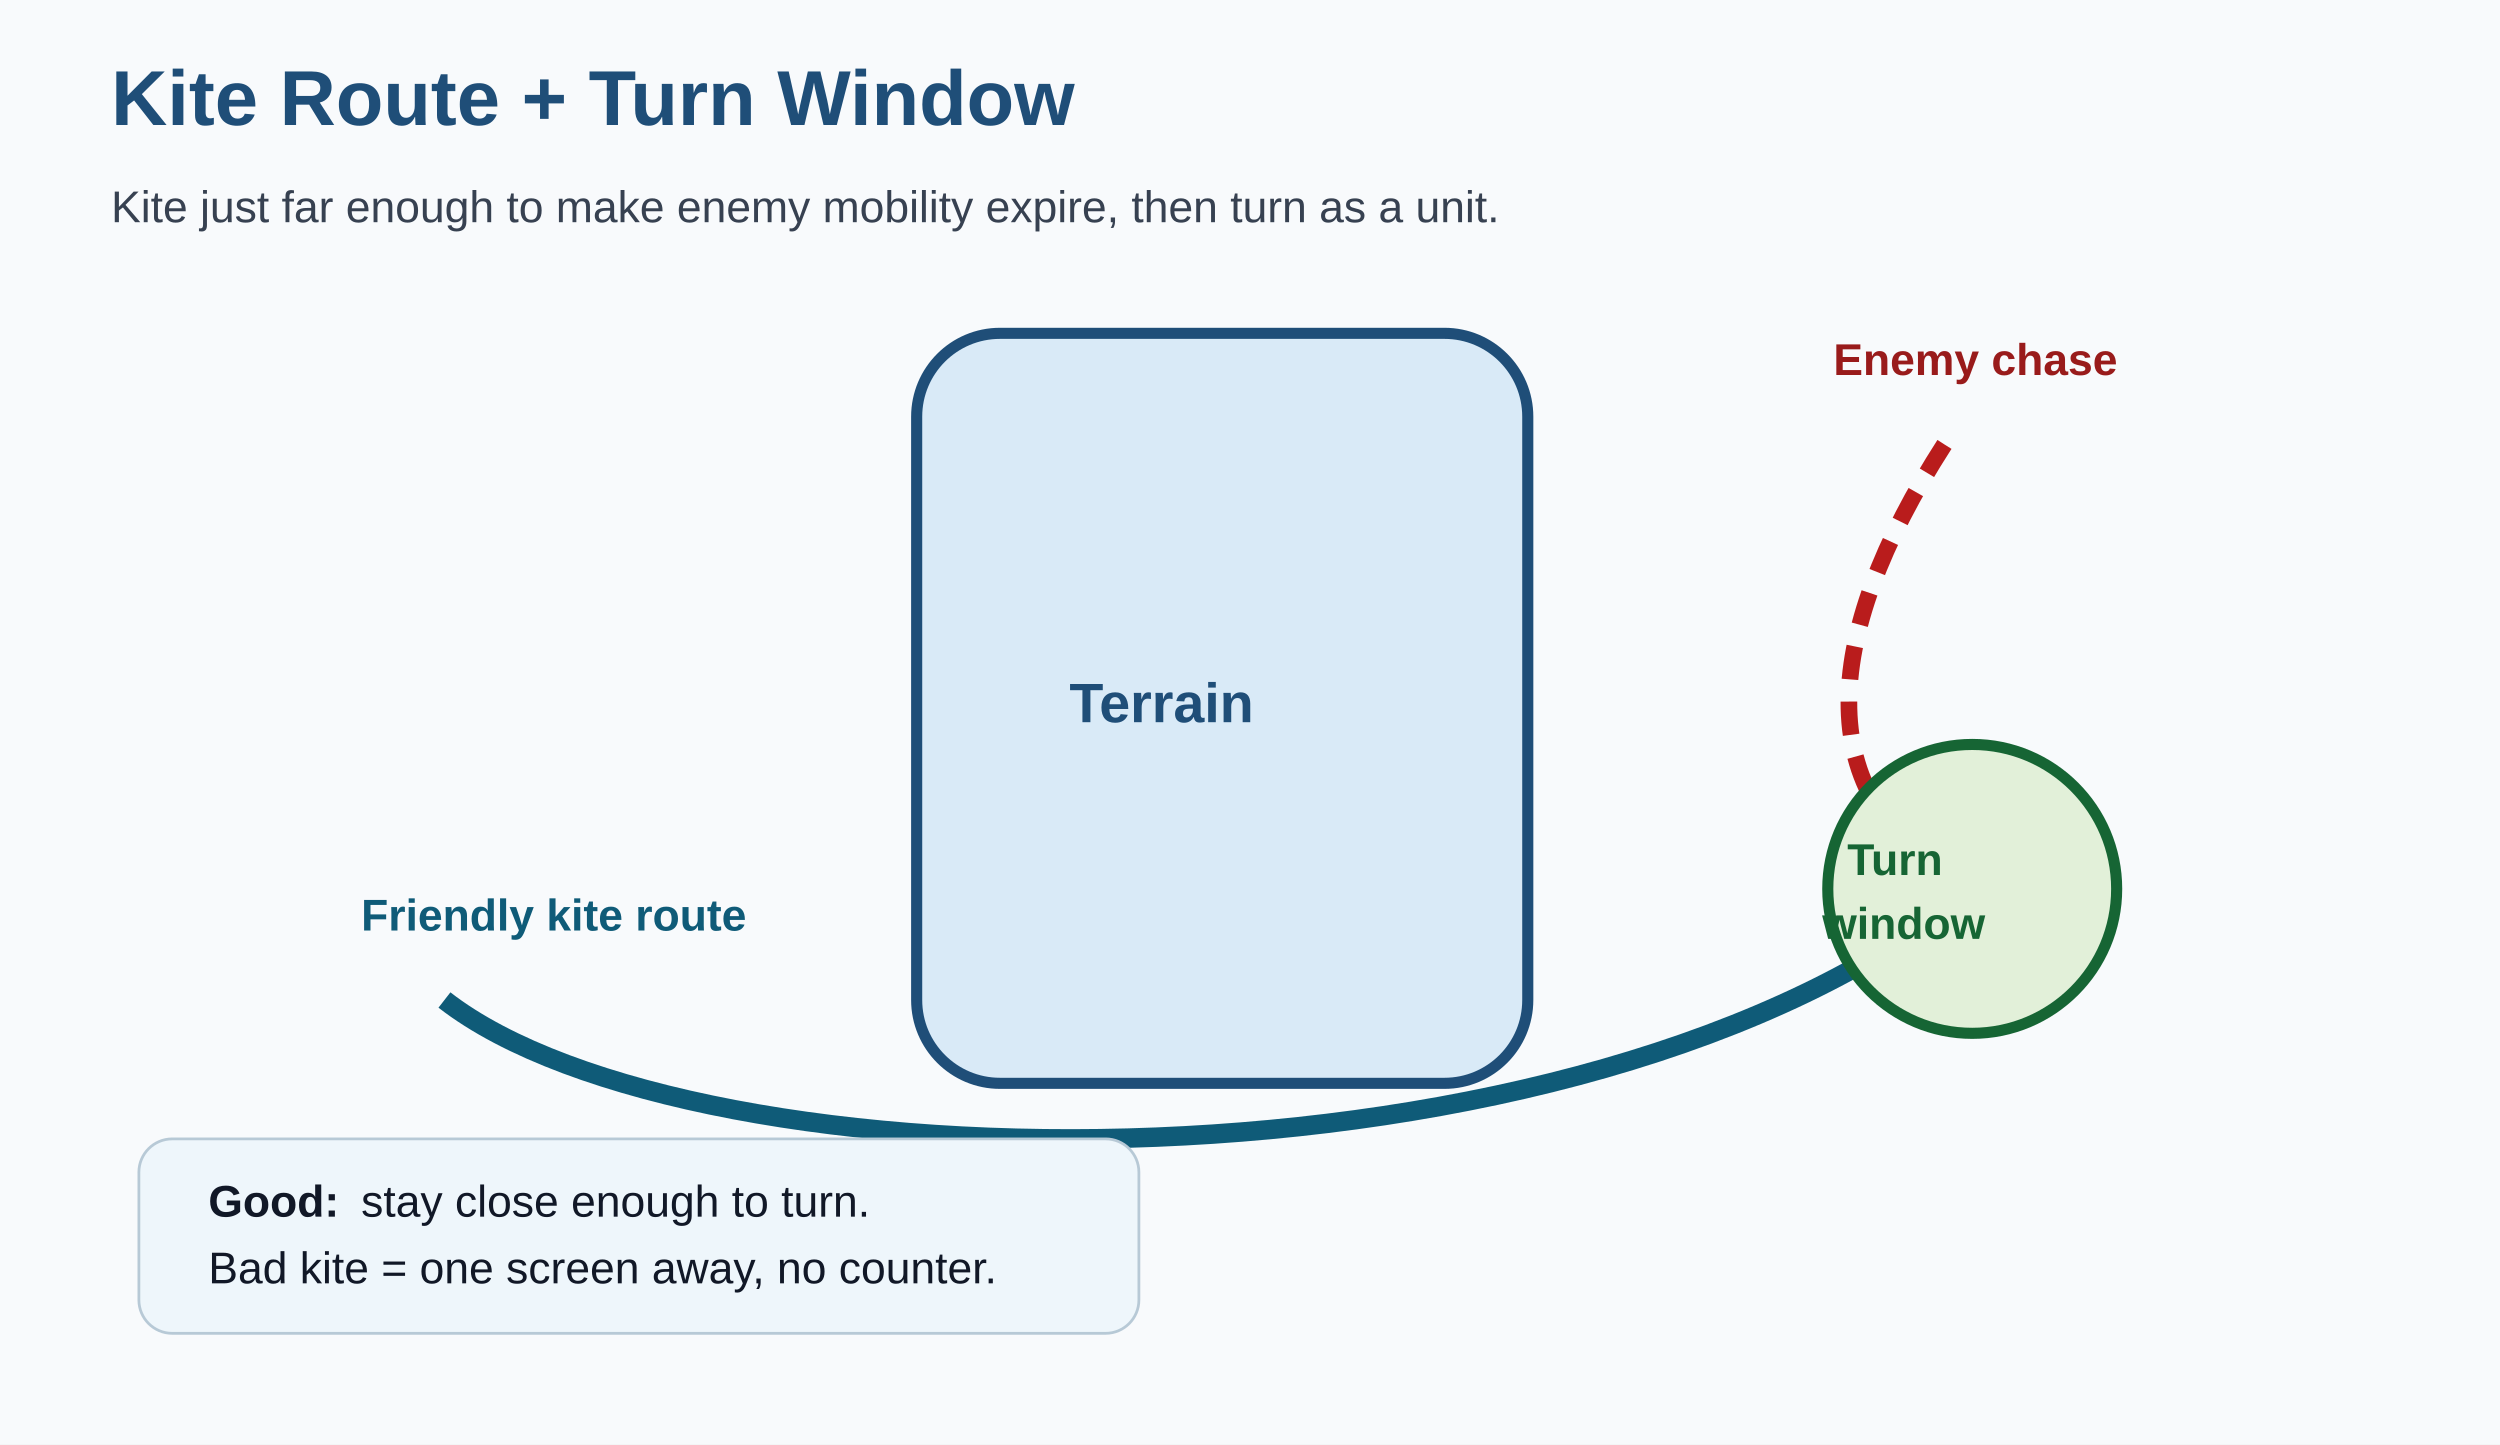
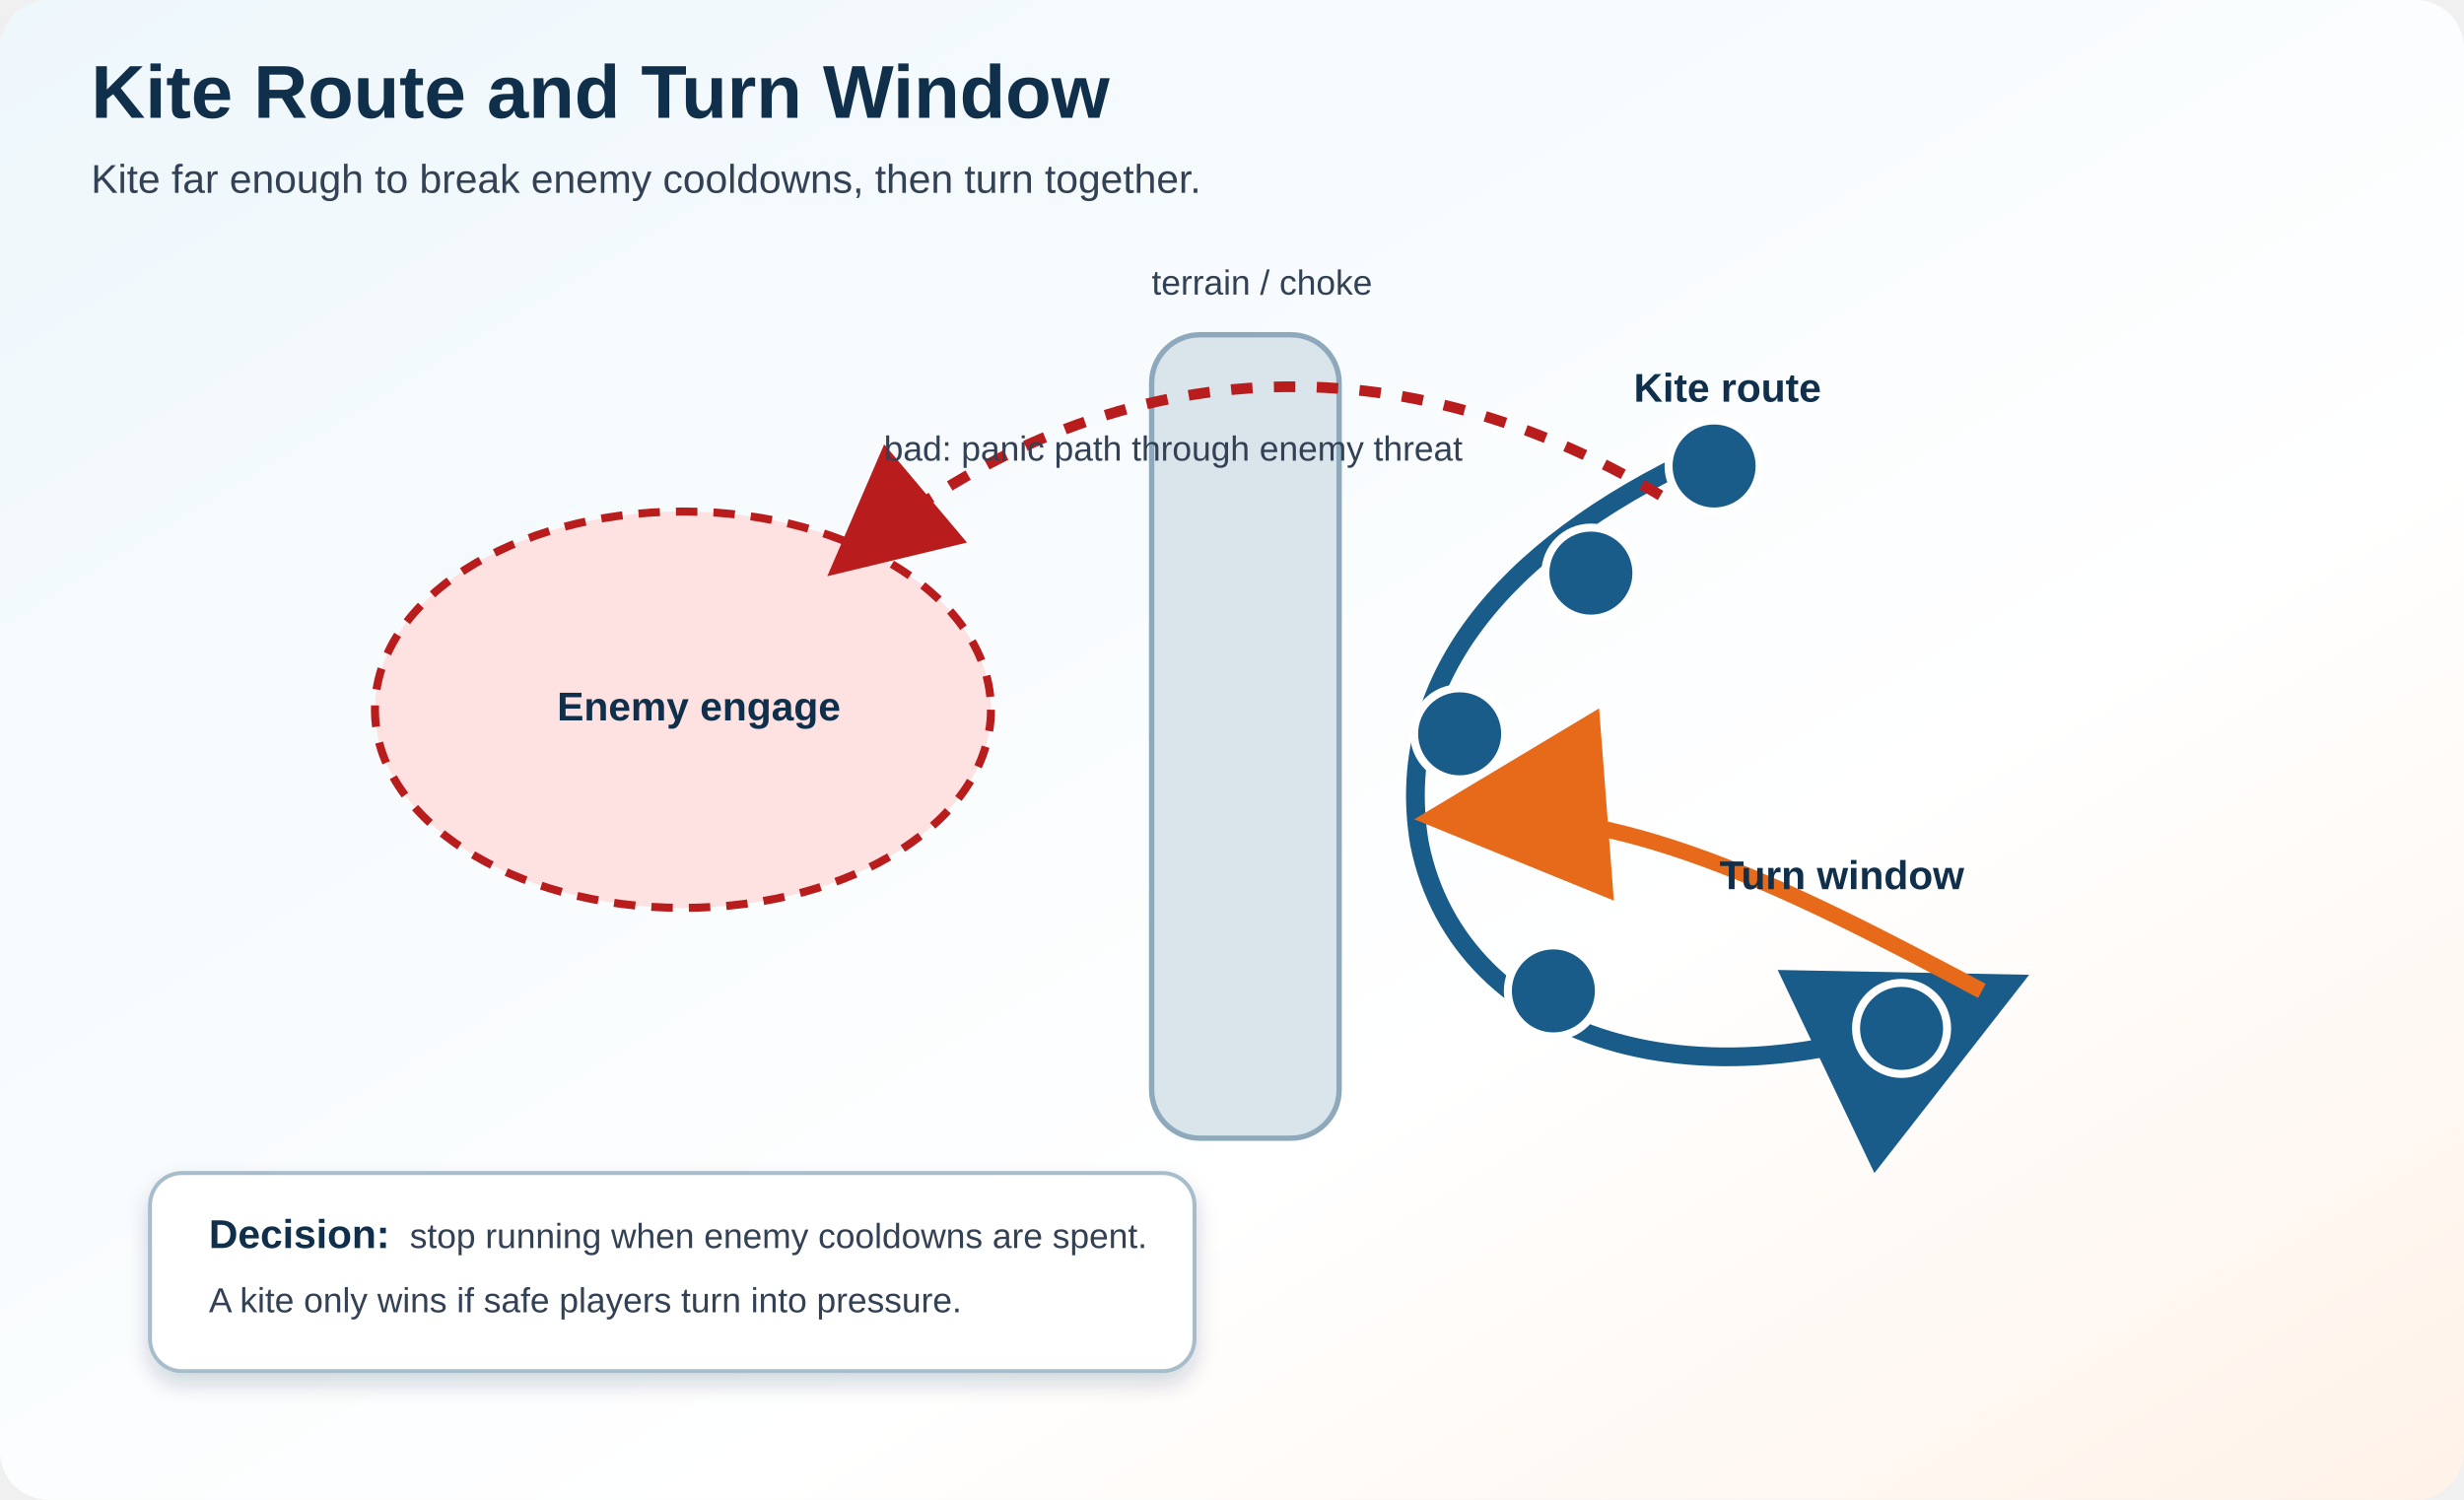
- <svg xmlns="http://www.w3.org/2000/svg" width="900" height="520" viewBox="0 0 900 520">
-   <rect width="900" height="520" fill="#f8fafc" />
+ <svg xmlns="http://www.w3.org/2000/svg" width="920" height="560" viewBox="0 0 920 560" role="img" aria-label="Kite Route and Turn Window">
  <defs>
-     <marker id="arrow" markerWidth="10" markerHeight="10" refX="7" refY="3" orient="auto">
-       <path d="M0,0 L0,6 L8,3 z" fill="#0f5b78" />
+     <linearGradient id="bg" x1="0" y1="0" x2="1" y2="1">
+       <stop offset="0" stop-color="#eef7fc" />
+       <stop offset="0.65" stop-color="#ffffff" />
+       <stop offset="1" stop-color="#fff2e8" />
+     </linearGradient>
+     <filter id="shadow" x="-20%" y="-20%" width="140%" height="140%">
+       <feDropShadow dx="0" dy="4" stdDeviation="4" flood-color="#0f2f4a" flood-opacity="0.18" />
+     </filter>
+     <marker id="arrow-blue" markerWidth="12" markerHeight="12" refX="10" refY="6" orient="auto">
+       <path d="M0,0 L12,6 L0,12 z" fill="#195b89" />
    </marker>
+     <marker id="arrow-orange" markerWidth="12" markerHeight="12" refX="10" refY="6" orient="auto">
+       <path d="M0,0 L12,6 L0,12 z" fill="#e66a1a" />
+     </marker>
+     <marker id="arrow-red" markerWidth="12" markerHeight="12" refX="10" refY="6" orient="auto">
+       <path d="M0,0 L12,6 L0,12 z" fill="#b91c1c" />
+     </marker>
+     <style>
+       .title{font:700 28px Arial, sans-serif; fill:#0f2f4a}
+       .sub{font:400 15px Arial, sans-serif; fill:#334155}
+       .label{font:700 15px Arial, sans-serif; fill:#0f2f4a}
+       .small{font:400 13px Arial, sans-serif; fill:#334155}
+       .unit{fill:#195b89; stroke:#ffffff; stroke-width:3}
+       .enemy{fill:#b91c1c; stroke:#ffffff; stroke-width:3}
+       .support{fill:#0f6a7a; stroke:#ffffff; stroke-width:3}
+       .healer{fill:#16a34a; stroke:#ffffff; stroke-width:3}
+       .danger{fill:#fee2e2; stroke:#b91c1c; stroke-width:3; stroke-dasharray:8 6}
+       .safe{fill:#e8f5e9; stroke:#16a34a; stroke-width:2; stroke-dasharray:5 5}
+       .panel{fill:#ffffff; stroke:#a8bdcc; stroke-width:1.5; filter:url(#shadow)}
+     </style>
  </defs>
-   <text x="40" y="45" font-size="28" font-family="Arial" fill="#1f4e78" font-weight="700">Kite Route + Turn Window</text>
-   <text x="40" y="80" font-size="16" font-family="Arial" fill="#374151">Kite just far enough to make enemy mobility expire, then turn as a unit.</text>
-   <rect x="330" y="120" width="220" height="270" rx="30" fill="#d9eaf7" stroke="#1f4e78" stroke-width="4" />
-   <text x="385" y="260" font-size="20" font-family="Arial" fill="#1f4e78" font-weight="700">Terrain</text>
-   <path d="M160,360 C250,430 570,435 710,320" stroke="#0f5b78" stroke-width="7" fill="none" marker-end="url(#arrow)" />
-   <text x="130" y="335" font-size="16" font-family="Arial" fill="#0f5b78" font-weight="700">Friendly kite route</text>
-   <path d="M700,160 C655,230 650,290 710,320" stroke="#b91c1c" stroke-width="6" fill="none" stroke-dasharray="12 8" marker-end="url(#arrow)" />
-   <text x="660" y="135" font-size="16" font-family="Arial" fill="#991b1b" font-weight="700">Enemy chase</text>
-   <circle cx="710" cy="320" r="52" fill="#e2f0d9" stroke="#166534" stroke-width="4" />
-   <text x="665" y="315" font-size="16" font-family="Arial" fill="#166534" font-weight="700">Turn</text>
-   <text x="656" y="338" font-size="16" font-family="Arial" fill="#166534" font-weight="700">window</text>
-   <rect x="50" y="410" width="360" height="70" rx="12" fill="#eef6fb" stroke="#b7c9d6" />
-   <text x="75" y="438" font-size="16" font-family="Arial" fill="#111827" font-weight="700">Good:</text>
-   <text x="130" y="438" font-size="16" font-family="Arial" fill="#111827">stay close enough to turn.</text>
-   <text x="75" y="462" font-size="16" font-family="Arial" fill="#111827">Bad kite = one screen away, no counter.</text>
+   <rect width="920" height="560" rx="18" fill="url(#bg)" />
+   <text x="34" y="44" class="title">Kite Route and Turn Window</text>
+   <text x="34" y="72" class="sub">Kite far enough to break enemy cooldowns, then turn together.</text>
+   <rect x="430" y="125" width="70" height="300" rx="18" fill="#d9e4eb" stroke="#8da9bb" stroke-width="2" />
+   <text x="430" y="110" class="small">terrain / choke</text>
+   <ellipse cx="255" cy="265" rx="115" ry="74" class="danger" />
+   <text x="208" y="269" class="label" fill="#991b1b">Enemy engage</text>
+   <path d="M635,170 C560,205 520,255 530,315 C545,390 640,420 745,370" stroke="#195b89" stroke-width="7" fill="none" marker-end="url(#arrow-blue)" />
+   <text x="610" y="150" class="label">Kite route</text>
+   <path d="M740,370 C665,330 605,300 540,305" stroke="#e66a1a" stroke-width="6" fill="none" marker-end="url(#arrow-orange)" />
+   <text x="642" y="332" class="label" fill="#8a390b">Turn window</text>
+   <g>
+     <circle cx="640" cy="174" r="17" class="unit" />
+     <circle cx="594" cy="214" r="17" class="unit" />
+     <circle cx="545" cy="274" r="17" class="unit" />
+     <circle cx="580" cy="370" r="17" class="unit" />
+     <circle cx="710" cy="384" r="17" class="unit" />
+   </g>
+   <path d="M620,185 C520,125 410,130 315,210" stroke="#b91c1c" stroke-width="4" fill="none" marker-end="url(#arrow-red)" stroke-dasharray="8 8" />
+   <text x="330" y="172" class="small" fill="#991b1b">bad: panic path through enemy threat</text>
+   <rect x="56" y="438" width="390" height="74" rx="12" class="panel" />
+   <text x="78" y="466" class="label">Decision:</text>
+   <text x="153" y="466" class="small">stop running when enemy cooldowns are spent.</text>
+   <text x="78" y="490" class="small">A kite only wins if safe players turn into pressure.</text>
</svg>
